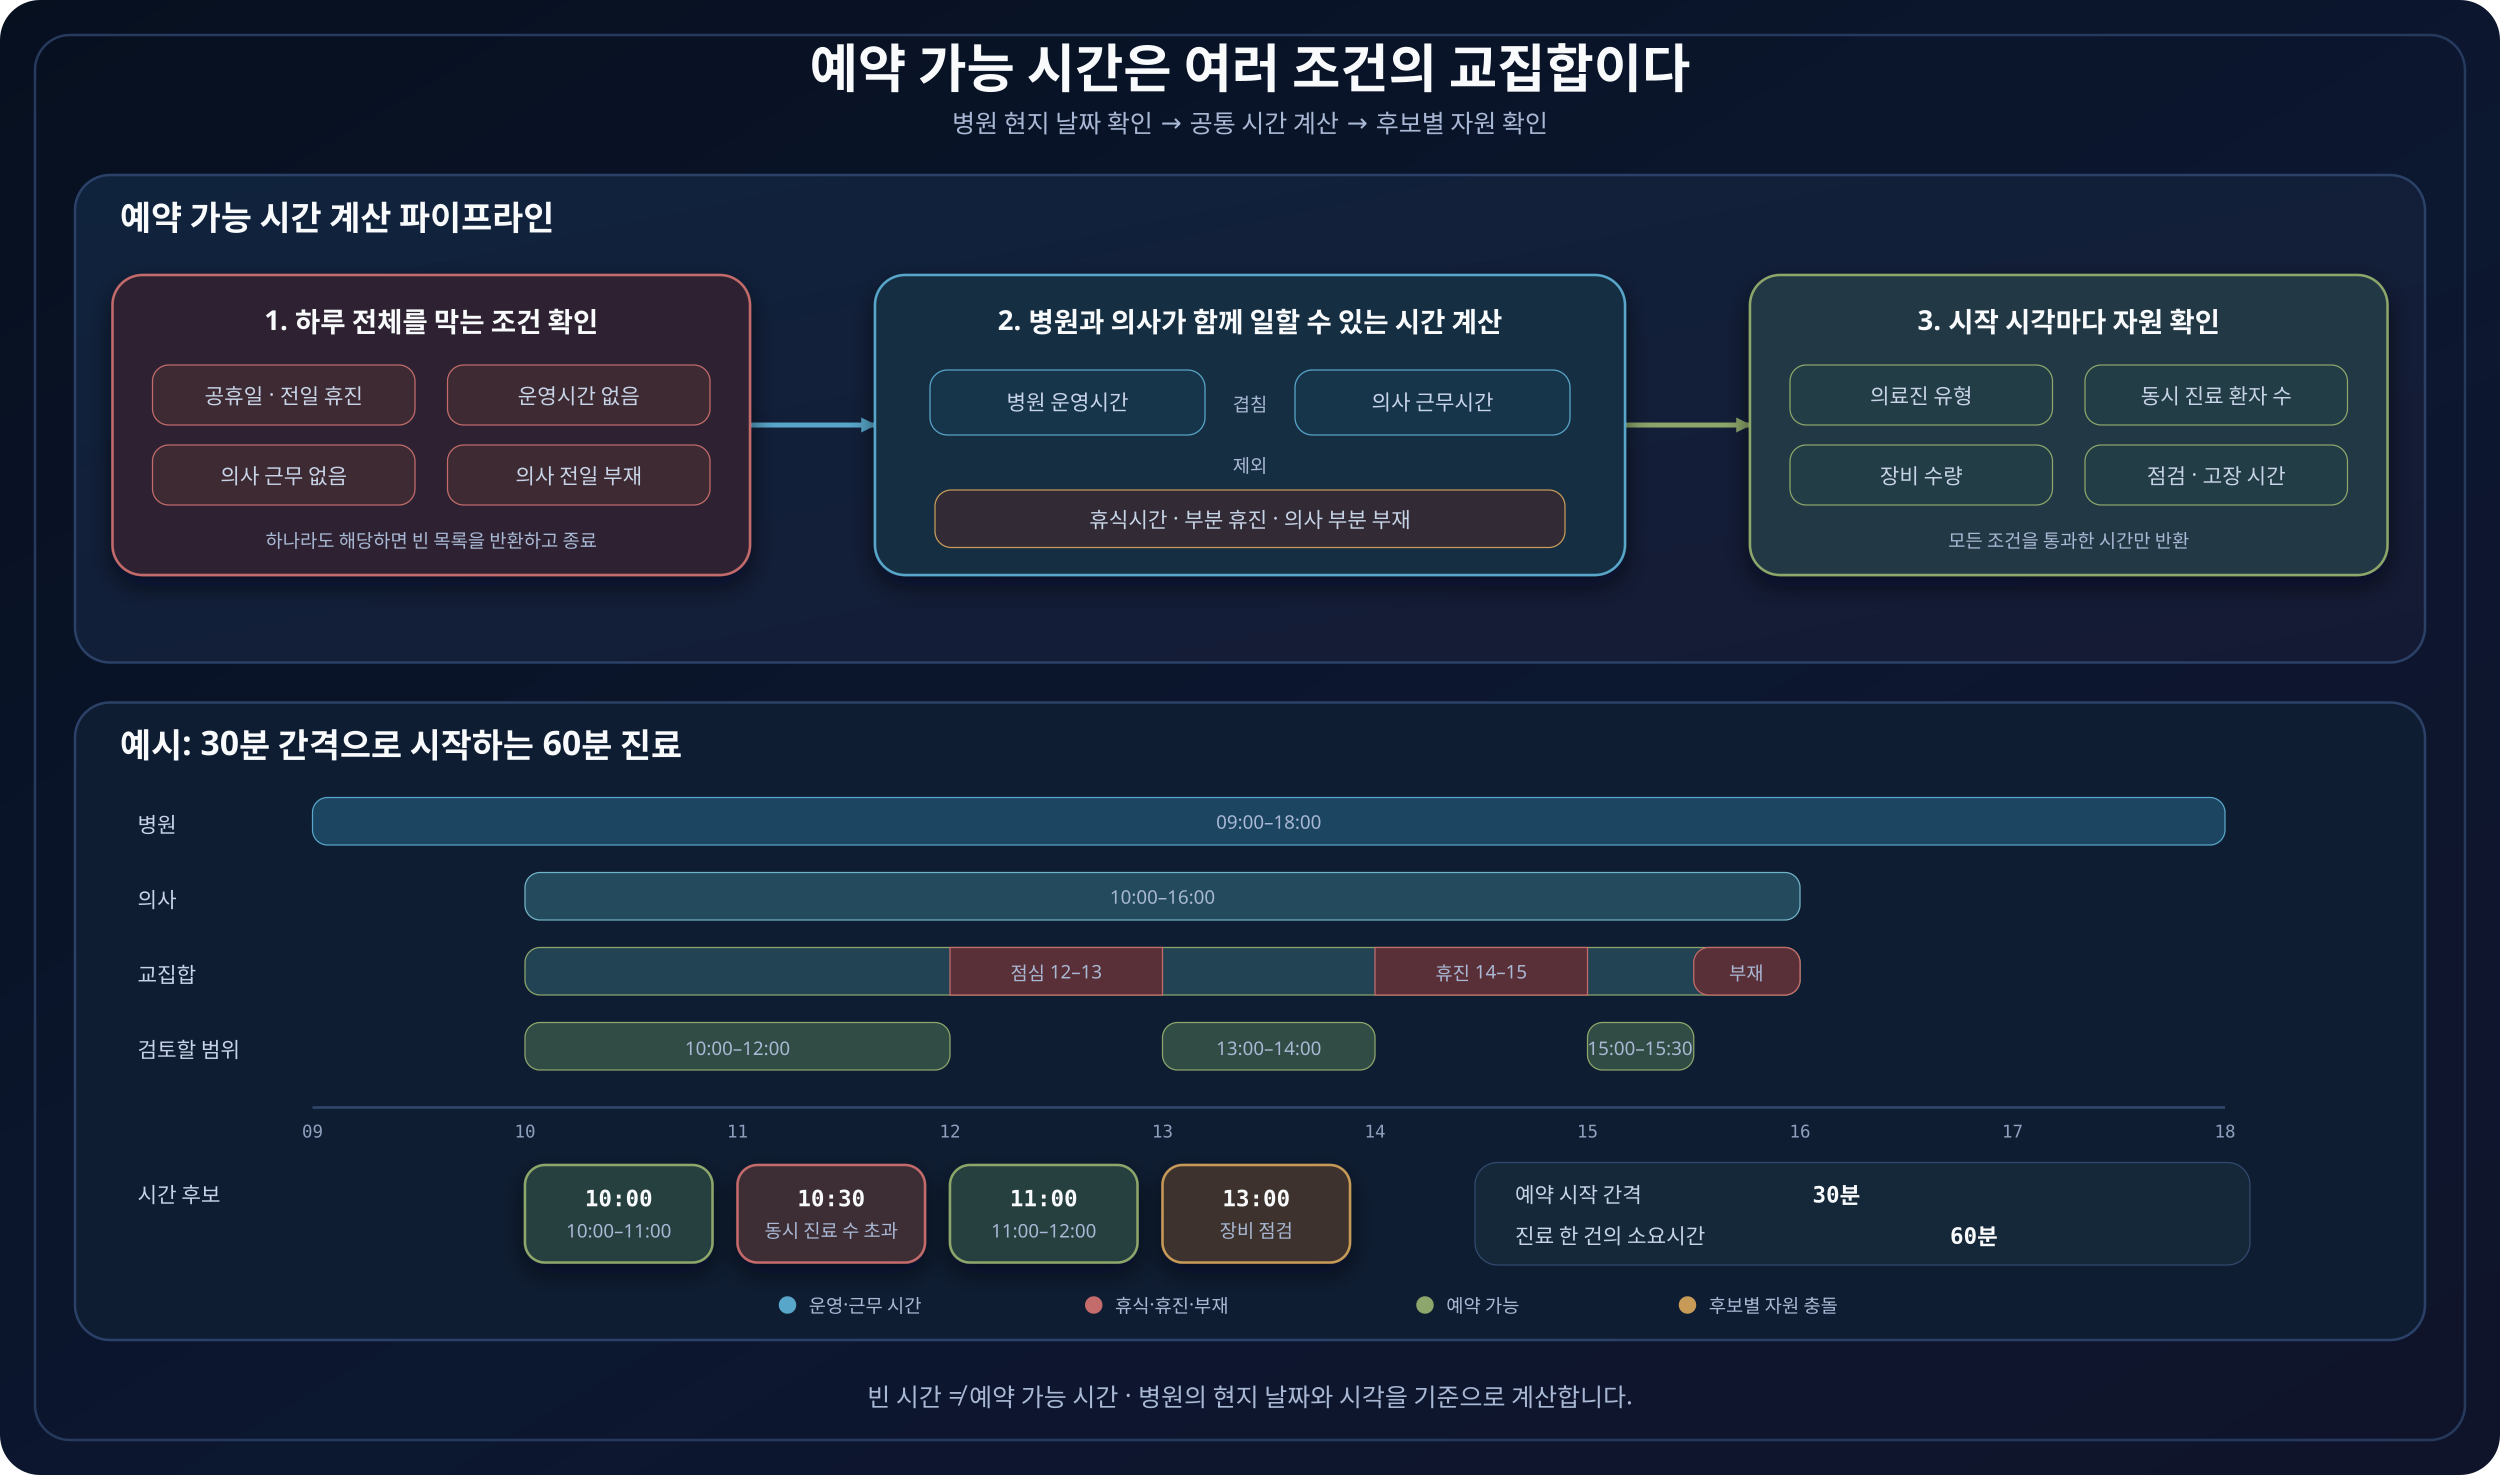
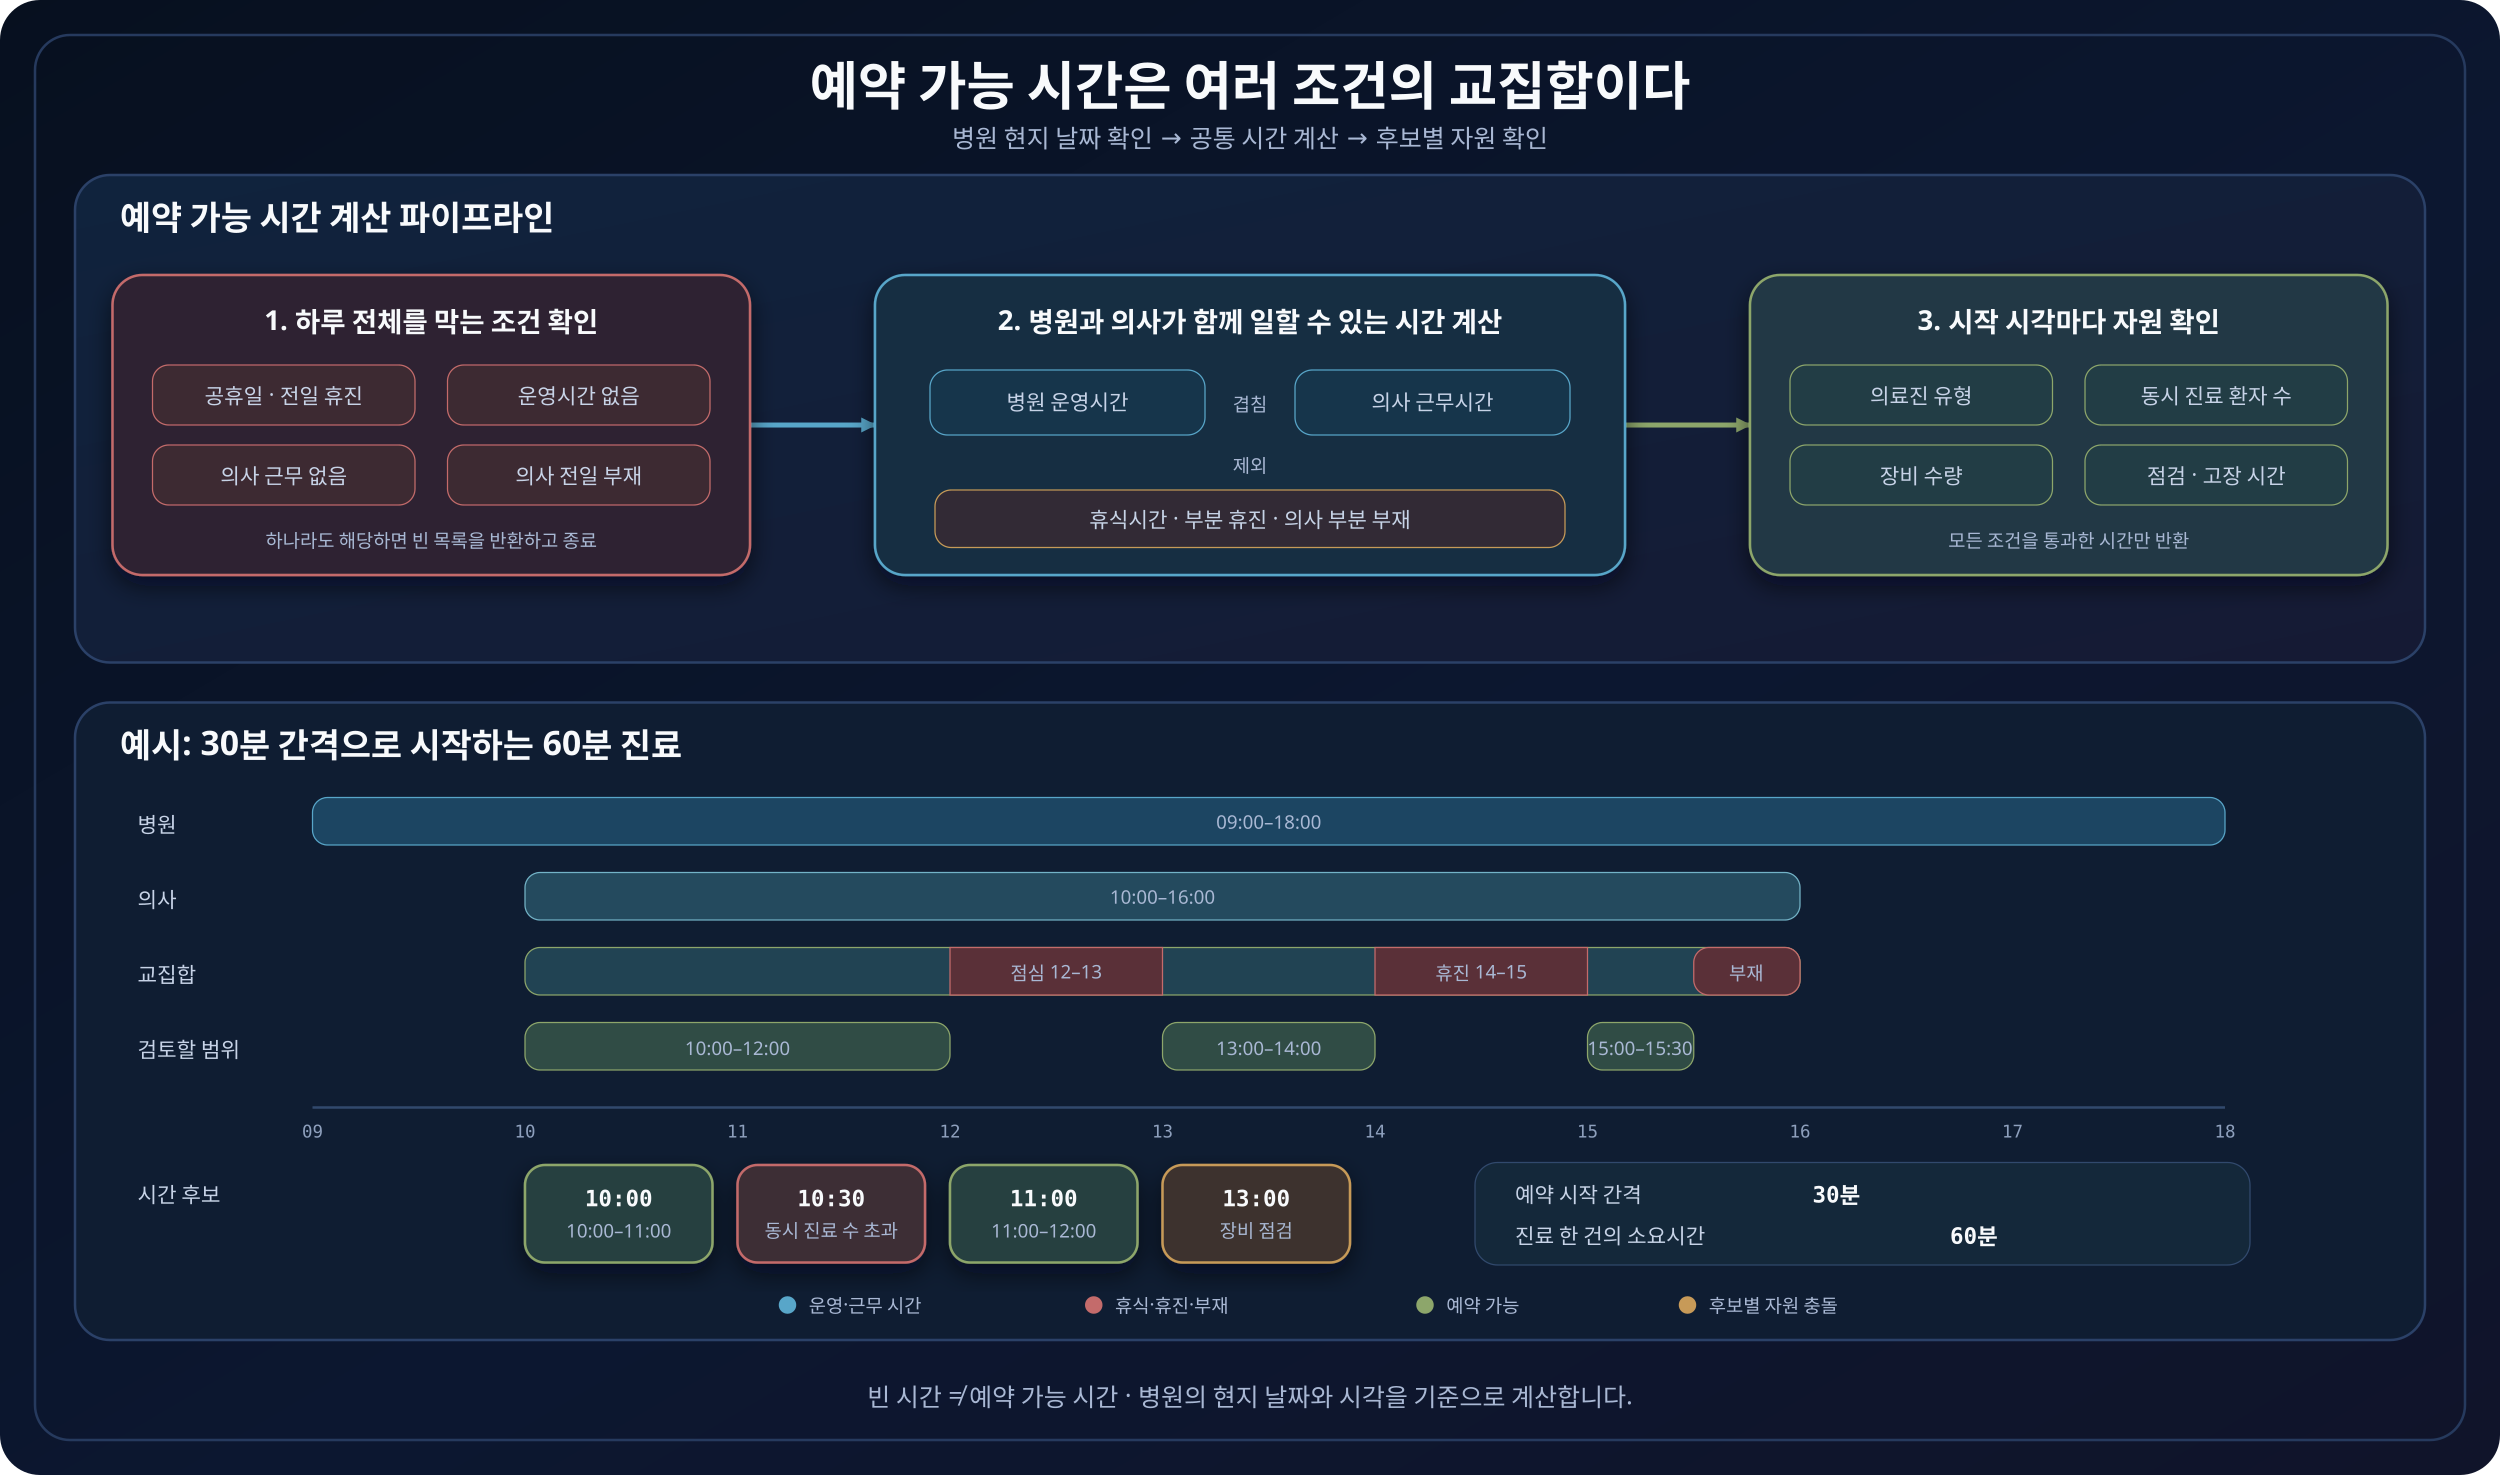
<svg xmlns="http://www.w3.org/2000/svg" width="2000" height="1180" viewBox="0 0 2000 1180" role="img" aria-labelledby="title desc">
  <defs>
    <linearGradient id="canvas" x1="0" y1="0" x2="1" y2="1">
      <stop offset="0" stop-color="#07101f" />
      <stop offset="0.55" stop-color="#0c1730" />
      <stop offset="1" stop-color="#10142a" />
    </linearGradient>
    <linearGradient id="panel" x1="0" y1="0" x2="1" y2="1">
      <stop offset="0" stop-color="#10233d" />
      <stop offset="1" stop-color="#151a34" />
    </linearGradient>
    <filter id="shadow" x="-20%" y="-20%" width="140%" height="150%">
      <feDropShadow dx="0" dy="8" stdDeviation="10" flood-color="#020617" flood-opacity="0.58" />
    </filter>
    <marker id="arrowBlue" markerWidth="14" markerHeight="14" refX="12" refY="7" orient="auto" markerUnits="userSpaceOnUse">
      <path d="M 1 1 L 13 7 L 1 13 Z" fill="#58a6c9" />
    </marker>
    <marker id="arrowGreen" markerWidth="14" markerHeight="14" refX="12" refY="7" orient="auto" markerUnits="userSpaceOnUse">
      <path d="M 1 1 L 13 7 L 1 13 Z" fill="#8da66b" />
    </marker>
    <style>
      .title { font-family: 'goorm Sans', sans-serif; font-size: 42px; font-weight: 700; fill: #f8fafc; }
      .subtitle { font-family: 'goorm Sans', sans-serif; font-size: 20px; fill: #a9b8d4; }
      .panel-title { font-family: 'goorm Sans', sans-serif; font-size: 27px; font-weight: 700; fill: #f8fafc; }
      .card-title { font-family: 'goorm Sans', sans-serif; font-size: 22px; font-weight: 700; fill: #f8fafc; }
      .body { font-family: 'goorm Sans', sans-serif; font-size: 17px; fill: #c7d3e7; }
      .mono { font-family: 'goorm Sans Code', 'goorm Sans', monospace; font-size: 18px; font-weight: 700; fill: #f8fafc; }
      .small { font-family: 'goorm Sans', sans-serif; font-size: 15px; fill: #a9b8d4; }
      .tick { font-family: 'goorm Sans Code', 'goorm Sans', monospace; font-size: 14px; fill: #8ea0bd; }
      .connector { fill: none; stroke-linecap: round; stroke-linejoin: round; stroke-width: 4; }
      .primary { stroke: #58a6c9; marker-end: url(#arrowBlue); }
      .accepted { stroke: #8da66b; marker-end: url(#arrowGreen); }
    </style>
  </defs>
  <rect width="2000" height="1180" rx="32" fill="url(#canvas)" />
  <rect x="28" y="28" width="1944" height="1124" rx="28" fill="none" stroke="#263a5e" stroke-width="2" />
-   <text class="title" x="1000" y="70" text-anchor="middle">예약 가능 시간은 여러 조건의 교집합이다</text>
-   <text class="subtitle" x="1000" y="106" text-anchor="middle">병원 현지 날짜 확인 → 공통 시간 계산 → 후보별 자원 확인</text>
+   <text class="title" x="1000" y="84" text-anchor="middle">예약 가능 시간은 여러 조건의 교집합이다</text>
+   <text class="subtitle" x="1000" y="118" text-anchor="middle">병원 현지 날짜 확인 → 공통 시간 계산 → 후보별 자원 확인</text>
  <g>
    <rect x="60" y="140" width="1880" height="390" rx="28" fill="url(#panel)" stroke="#2b4168" stroke-width="2" />
    <text class="panel-title" x="96" y="184">예약 가능 시간 계산 파이프라인</text>
    <path class="connector primary" data-connector="blockers-effective" d="M 600 340 H 700" />
    <path class="connector accepted" data-connector="effective-candidates" d="M 1300 340 H 1400" />
    <g filter="url(#shadow)">
      <rect class="card" x="90" y="220" width="510" height="240" rx="24" fill="#2d2432" stroke="#c46b6b" stroke-width="2" />
      <text class="card-title" x="345" y="264" text-anchor="middle">1. 하루 전체를 막는 조건 확인</text>
      <rect x="122" y="292" width="210" height="48" rx="13" fill="#3d2931" stroke="#c46b6b" />
      <text class="body" x="227" y="323" text-anchor="middle">공휴일 · 전일 휴진</text>
      <rect x="358" y="292" width="210" height="48" rx="13" fill="#3d2931" stroke="#c46b6b" />
      <text class="body" x="463" y="323" text-anchor="middle">운영시간 없음</text>
      <rect x="122" y="356" width="210" height="48" rx="13" fill="#3d2931" stroke="#c46b6b" />
      <text class="body" x="227" y="387" text-anchor="middle">의사 근무 없음</text>
      <rect x="358" y="356" width="210" height="48" rx="13" fill="#3d2931" stroke="#c46b6b" />
      <text class="body" x="463" y="387" text-anchor="middle">의사 전일 부재</text>
      <text class="small" x="345" y="438" text-anchor="middle">하나라도 해당하면 빈 목록을 반환하고 종료</text>
    </g>
    <g filter="url(#shadow)">
      <rect class="card" x="700" y="220" width="600" height="240" rx="24" fill="#172f43" stroke="#58a6c9" stroke-width="2" />
      <text class="card-title" x="1000" y="264" text-anchor="middle">2. 병원과 의사가 함께 일할 수 있는 시간 계산</text>
      <rect x="744" y="296" width="220" height="52" rx="14" fill="#15344b" stroke="#58a6c9" />
      <text class="body" x="854" y="328" text-anchor="middle">병원 운영시간</text>
      <text class="small" x="1000" y="329" text-anchor="middle">겹침</text>
      <rect x="1036" y="296" width="220" height="52" rx="14" fill="#15344b" stroke="#58a6c9" />
      <text class="body" x="1146" y="328" text-anchor="middle">의사 근무시간</text>
      <text class="small" x="1000" y="378" text-anchor="middle">제외</text>
      <rect x="748" y="392" width="504" height="46" rx="13" fill="#302b34" stroke="#c79a58" />
      <text class="body" x="1000" y="422" text-anchor="middle">휴식시간 · 부분 휴진 · 의사 부분 부재</text>
    </g>
    <g filter="url(#shadow)">
      <rect class="card" x="1400" y="220" width="510" height="240" rx="24" fill="#203744" stroke="#8da66b" stroke-width="2" />
      <text class="card-title" x="1655" y="264" text-anchor="middle">3. 시작 시각마다 자원 확인</text>
      <rect x="1432" y="292" width="210" height="48" rx="13" fill="#223c45" stroke="#8da66b" />
      <text class="body" x="1537" y="323" text-anchor="middle">의료진 유형</text>
      <rect x="1668" y="292" width="210" height="48" rx="13" fill="#223c45" stroke="#8da66b" />
      <text class="body" x="1773" y="323" text-anchor="middle">동시 진료 환자 수</text>
      <rect x="1432" y="356" width="210" height="48" rx="13" fill="#223c45" stroke="#8da66b" />
      <text class="body" x="1537" y="387" text-anchor="middle">장비 수량</text>
      <rect x="1668" y="356" width="210" height="48" rx="13" fill="#223c45" stroke="#8da66b" />
      <text class="body" x="1773" y="387" text-anchor="middle">점검 · 고장 시간</text>
      <text class="small" x="1655" y="438" text-anchor="middle">모든 조건을 통과한 시간만 반환</text>
    </g>
  </g>
  <g>
    <rect x="60" y="562" width="1880" height="510" rx="28" fill="#0f1d32" stroke="#2b4168" stroke-width="2" />
    <text class="panel-title" x="96" y="606">예시: 30분 간격으로 시작하는 60분 진료</text>
    <text class="body" x="110" y="666">병원</text>
    <rect x="250" y="638" width="1530" height="38" rx="12" fill="#1c4562" stroke="#58a6c9" />
    <text class="small" x="1015" y="663" text-anchor="middle">09:00–18:00</text>
    <text class="body" x="110" y="726">의사</text>
    <rect x="420" y="698" width="1020" height="38" rx="12" fill="#244a5e" stroke="#73b3c7" />
    <text class="small" x="930" y="723" text-anchor="middle">10:00–16:00</text>
    <text class="body" x="110" y="786">교집합</text>
    <rect x="420" y="758" width="1020" height="38" rx="12" fill="#214353" stroke="#8da66b" />
    <rect x="760" y="758" width="170" height="38" fill="#5a3038" stroke="#c46b6b" />
    <rect x="1100" y="758" width="170" height="38" fill="#5a3038" stroke="#c46b6b" />
    <rect x="1355" y="758" width="85" height="38" rx="12" fill="#5a3038" stroke="#c46b6b" />
    <text class="small" x="845" y="784" text-anchor="middle">점심 12–13</text>
    <text class="small" x="1185" y="784" text-anchor="middle">휴진 14–15</text>
    <text class="small" x="1397" y="784" text-anchor="middle">부재</text>
    <text class="body" x="110" y="846">검토할 범위</text>
    <rect x="420" y="818" width="340" height="38" rx="12" fill="#304c45" stroke="#8da66b" />
    <rect x="930" y="818" width="170" height="38" rx="12" fill="#304c45" stroke="#8da66b" />
    <rect x="1270" y="818" width="85" height="38" rx="12" fill="#304c45" stroke="#8da66b" />
    <text class="small" x="590" y="844" text-anchor="middle">10:00–12:00</text>
    <text class="small" x="1015" y="844" text-anchor="middle">13:00–14:00</text>
    <text class="small" x="1312" y="844" text-anchor="middle">15:00–15:30</text>
    <g>
      <line x1="250" y1="886" x2="1780" y2="886" stroke="#31496d" stroke-width="2" />
      <g class="tick">
        <text x="250" y="910" text-anchor="middle">09</text>
        <text x="420" y="910" text-anchor="middle">10</text>
        <text x="590" y="910" text-anchor="middle">11</text>
        <text x="760" y="910" text-anchor="middle">12</text>
        <text x="930" y="910" text-anchor="middle">13</text>
        <text x="1100" y="910" text-anchor="middle">14</text>
        <text x="1270" y="910" text-anchor="middle">15</text>
        <text x="1440" y="910" text-anchor="middle">16</text>
        <text x="1610" y="910" text-anchor="middle">17</text>
        <text x="1780" y="910" text-anchor="middle">18</text>
      </g>
    </g>
    <text class="body" x="110" y="962">시간 후보</text>
    <g filter="url(#shadow)">
      <rect class="card" x="420" y="932" width="150" height="78" rx="16" fill="#263f3f" stroke="#8da66b" stroke-width="2" />
      <text class="mono" x="495" y="965" text-anchor="middle">10:00</text>
      <text class="small" x="495" y="990" text-anchor="middle">10:00–11:00</text>
      <rect class="card" x="590" y="932" width="150" height="78" rx="16" fill="#3d2d35" stroke="#c46b6b" stroke-width="2" />
      <text class="mono" x="665" y="965" text-anchor="middle">10:30</text>
      <text class="small" x="665" y="990" text-anchor="middle">동시 진료 수 초과</text>
      <rect class="card" x="760" y="932" width="150" height="78" rx="16" fill="#263f3f" stroke="#8da66b" stroke-width="2" />
      <text class="mono" x="835" y="965" text-anchor="middle">11:00</text>
      <text class="small" x="835" y="990" text-anchor="middle">11:00–12:00</text>
      <rect class="card" x="930" y="932" width="150" height="78" rx="16" fill="#3d332d" stroke="#c79a58" stroke-width="2" />
      <text class="mono" x="1005" y="965" text-anchor="middle">13:00</text>
      <text class="small" x="1005" y="990" text-anchor="middle">장비 점검</text>
    </g>
    <rect x="1180" y="930" width="620" height="82" rx="18" fill="#14283a" stroke="#31496d" />
    <text class="body" x="1212" y="962">예약 시작 간격</text>
    <text class="mono" x="1450" y="962">30분</text>
    <text class="body" x="1212" y="995">진료 한 건의 소요시간</text>
    <text class="mono" x="1560" y="995">60분</text>
    <circle cx="630" cy="1044" r="7" fill="#58a6c9" />
    <text class="small" x="647" y="1050">운영·근무 시간</text>
    <circle cx="875" cy="1044" r="7" fill="#c46b6b" />
    <text class="small" x="892" y="1050">휴식·휴진·부재</text>
    <circle cx="1140" cy="1044" r="7" fill="#8da66b" />
    <text class="small" x="1157" y="1050">예약 가능</text>
    <circle cx="1350" cy="1044" r="7" fill="#c79a58" />
    <text class="small" x="1367" y="1050">후보별 자원 충돌</text>
  </g>
  <text class="subtitle" x="1000" y="1125" text-anchor="middle">빈 시간 ≠ 예약 가능 시간 · 병원의 현지 날짜와 시각을 기준으로 계산합니다.</text>
</svg>
